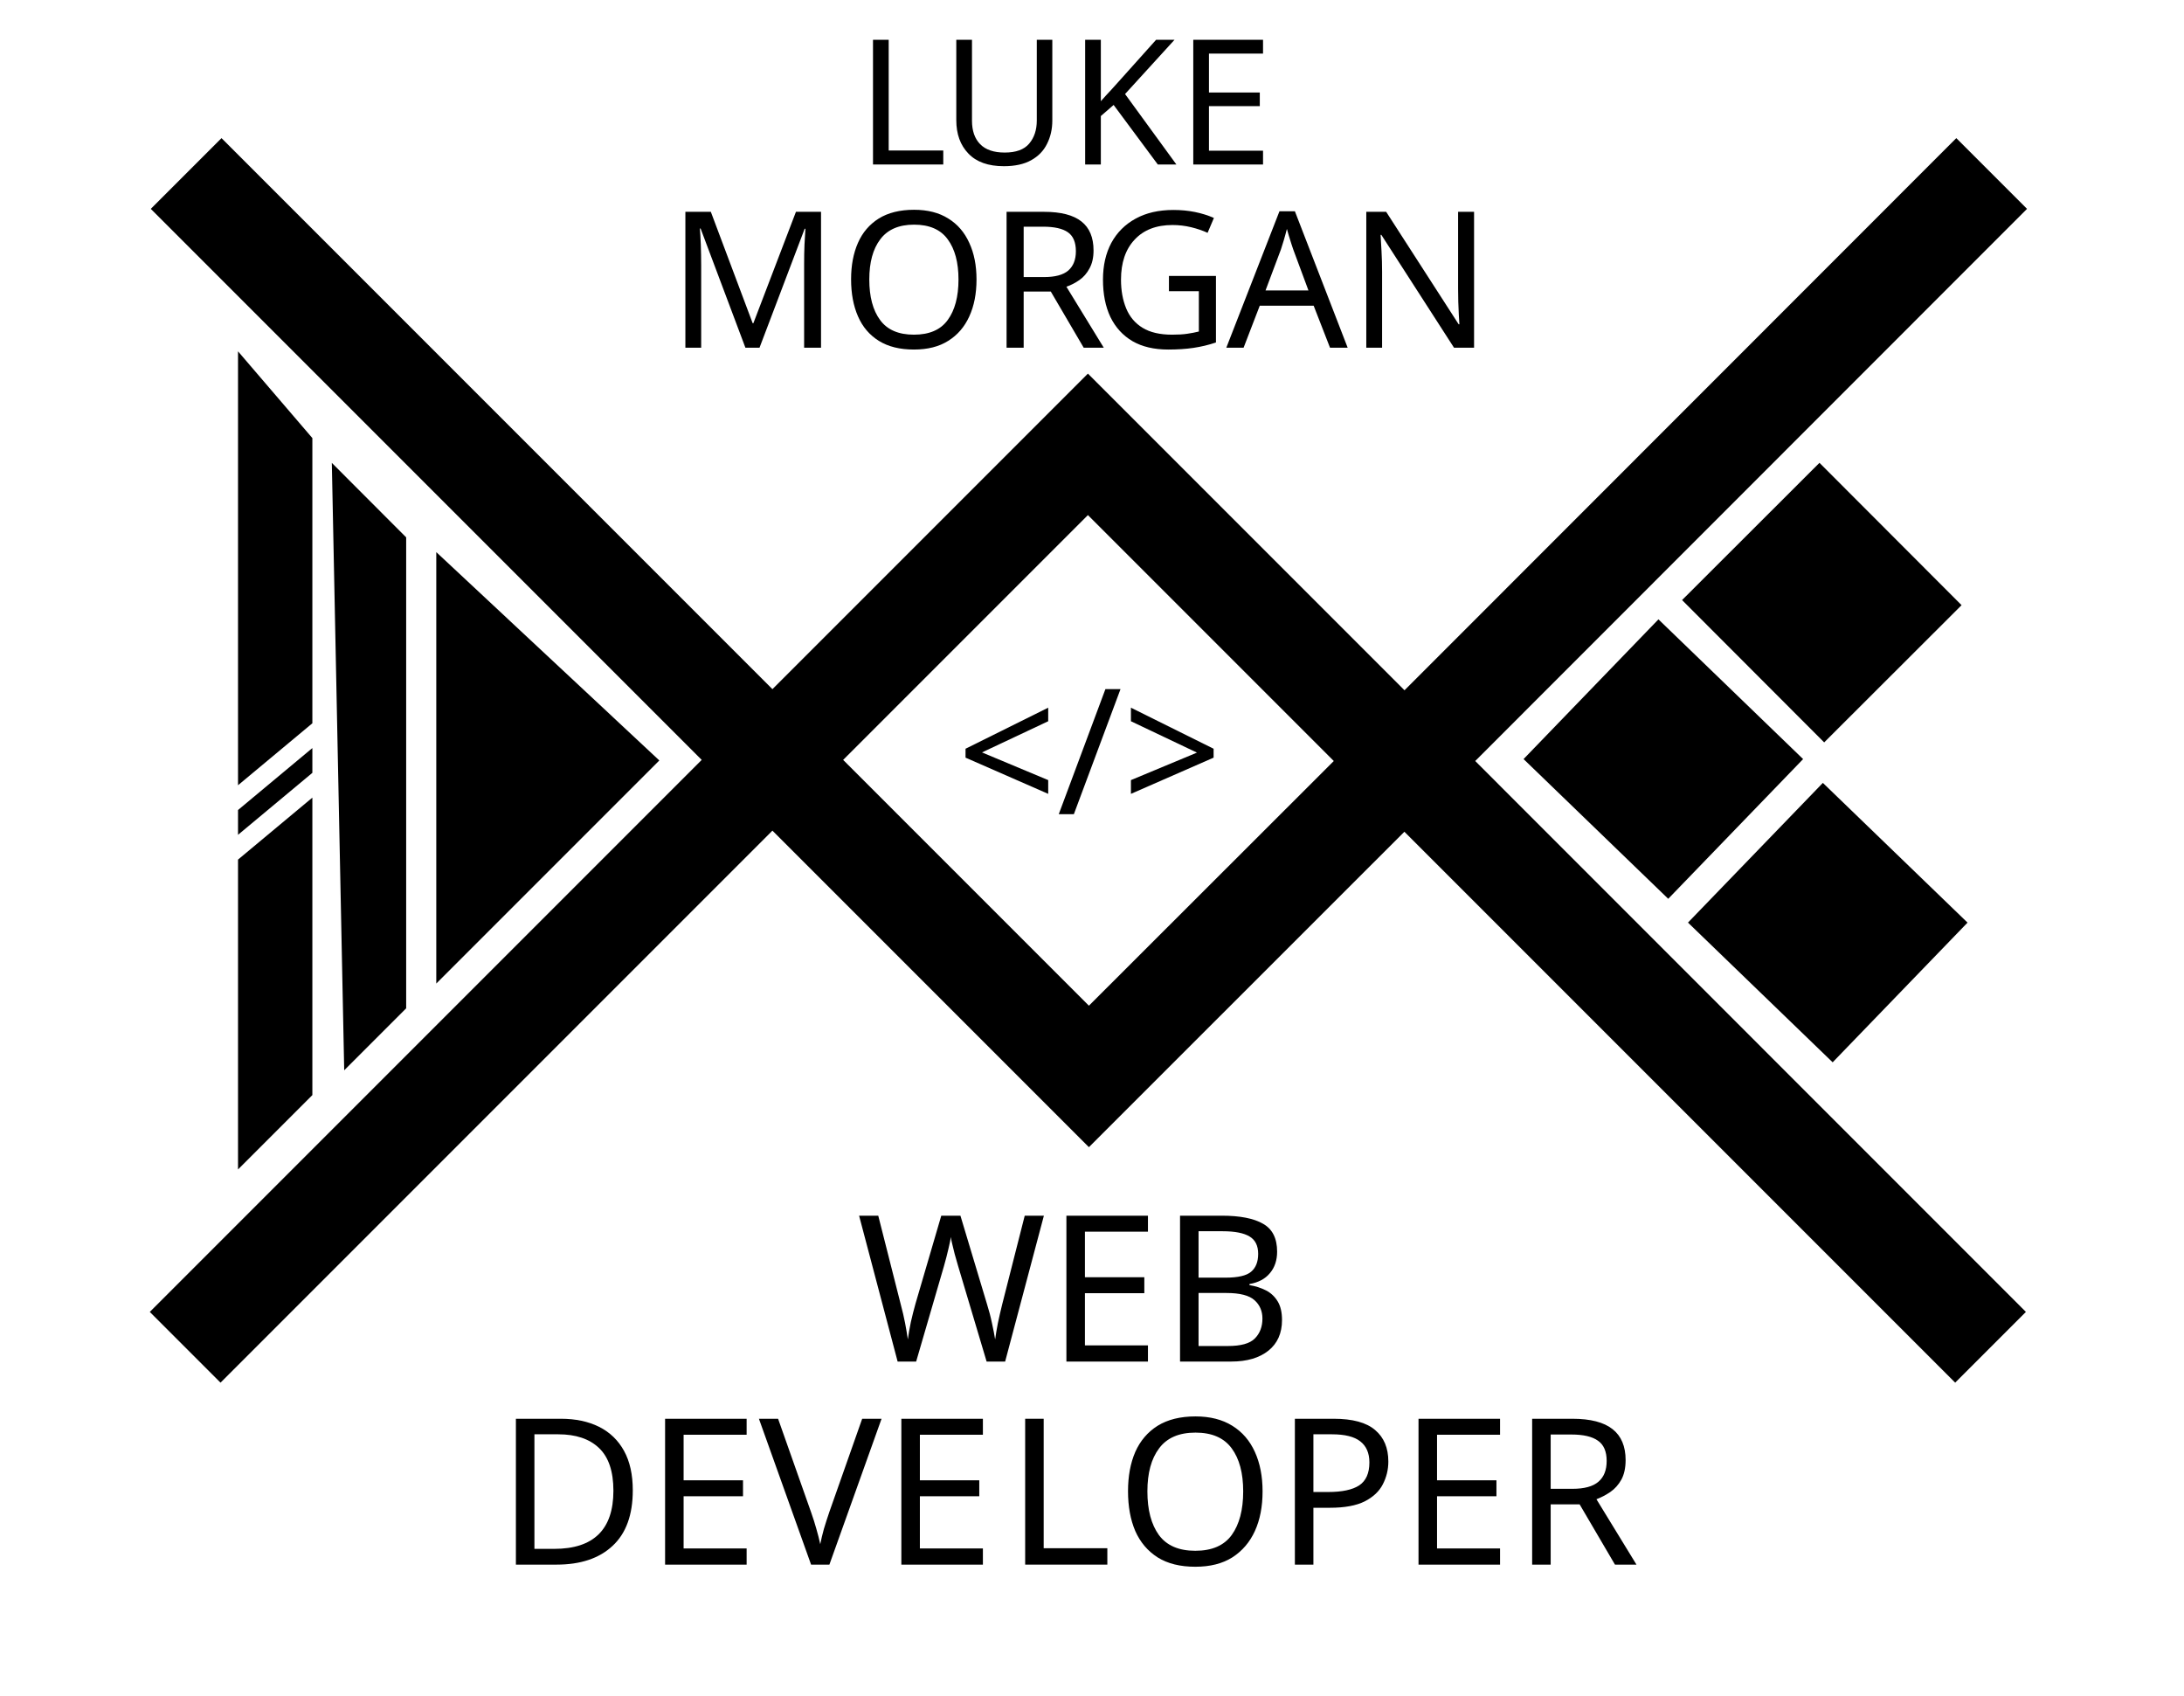
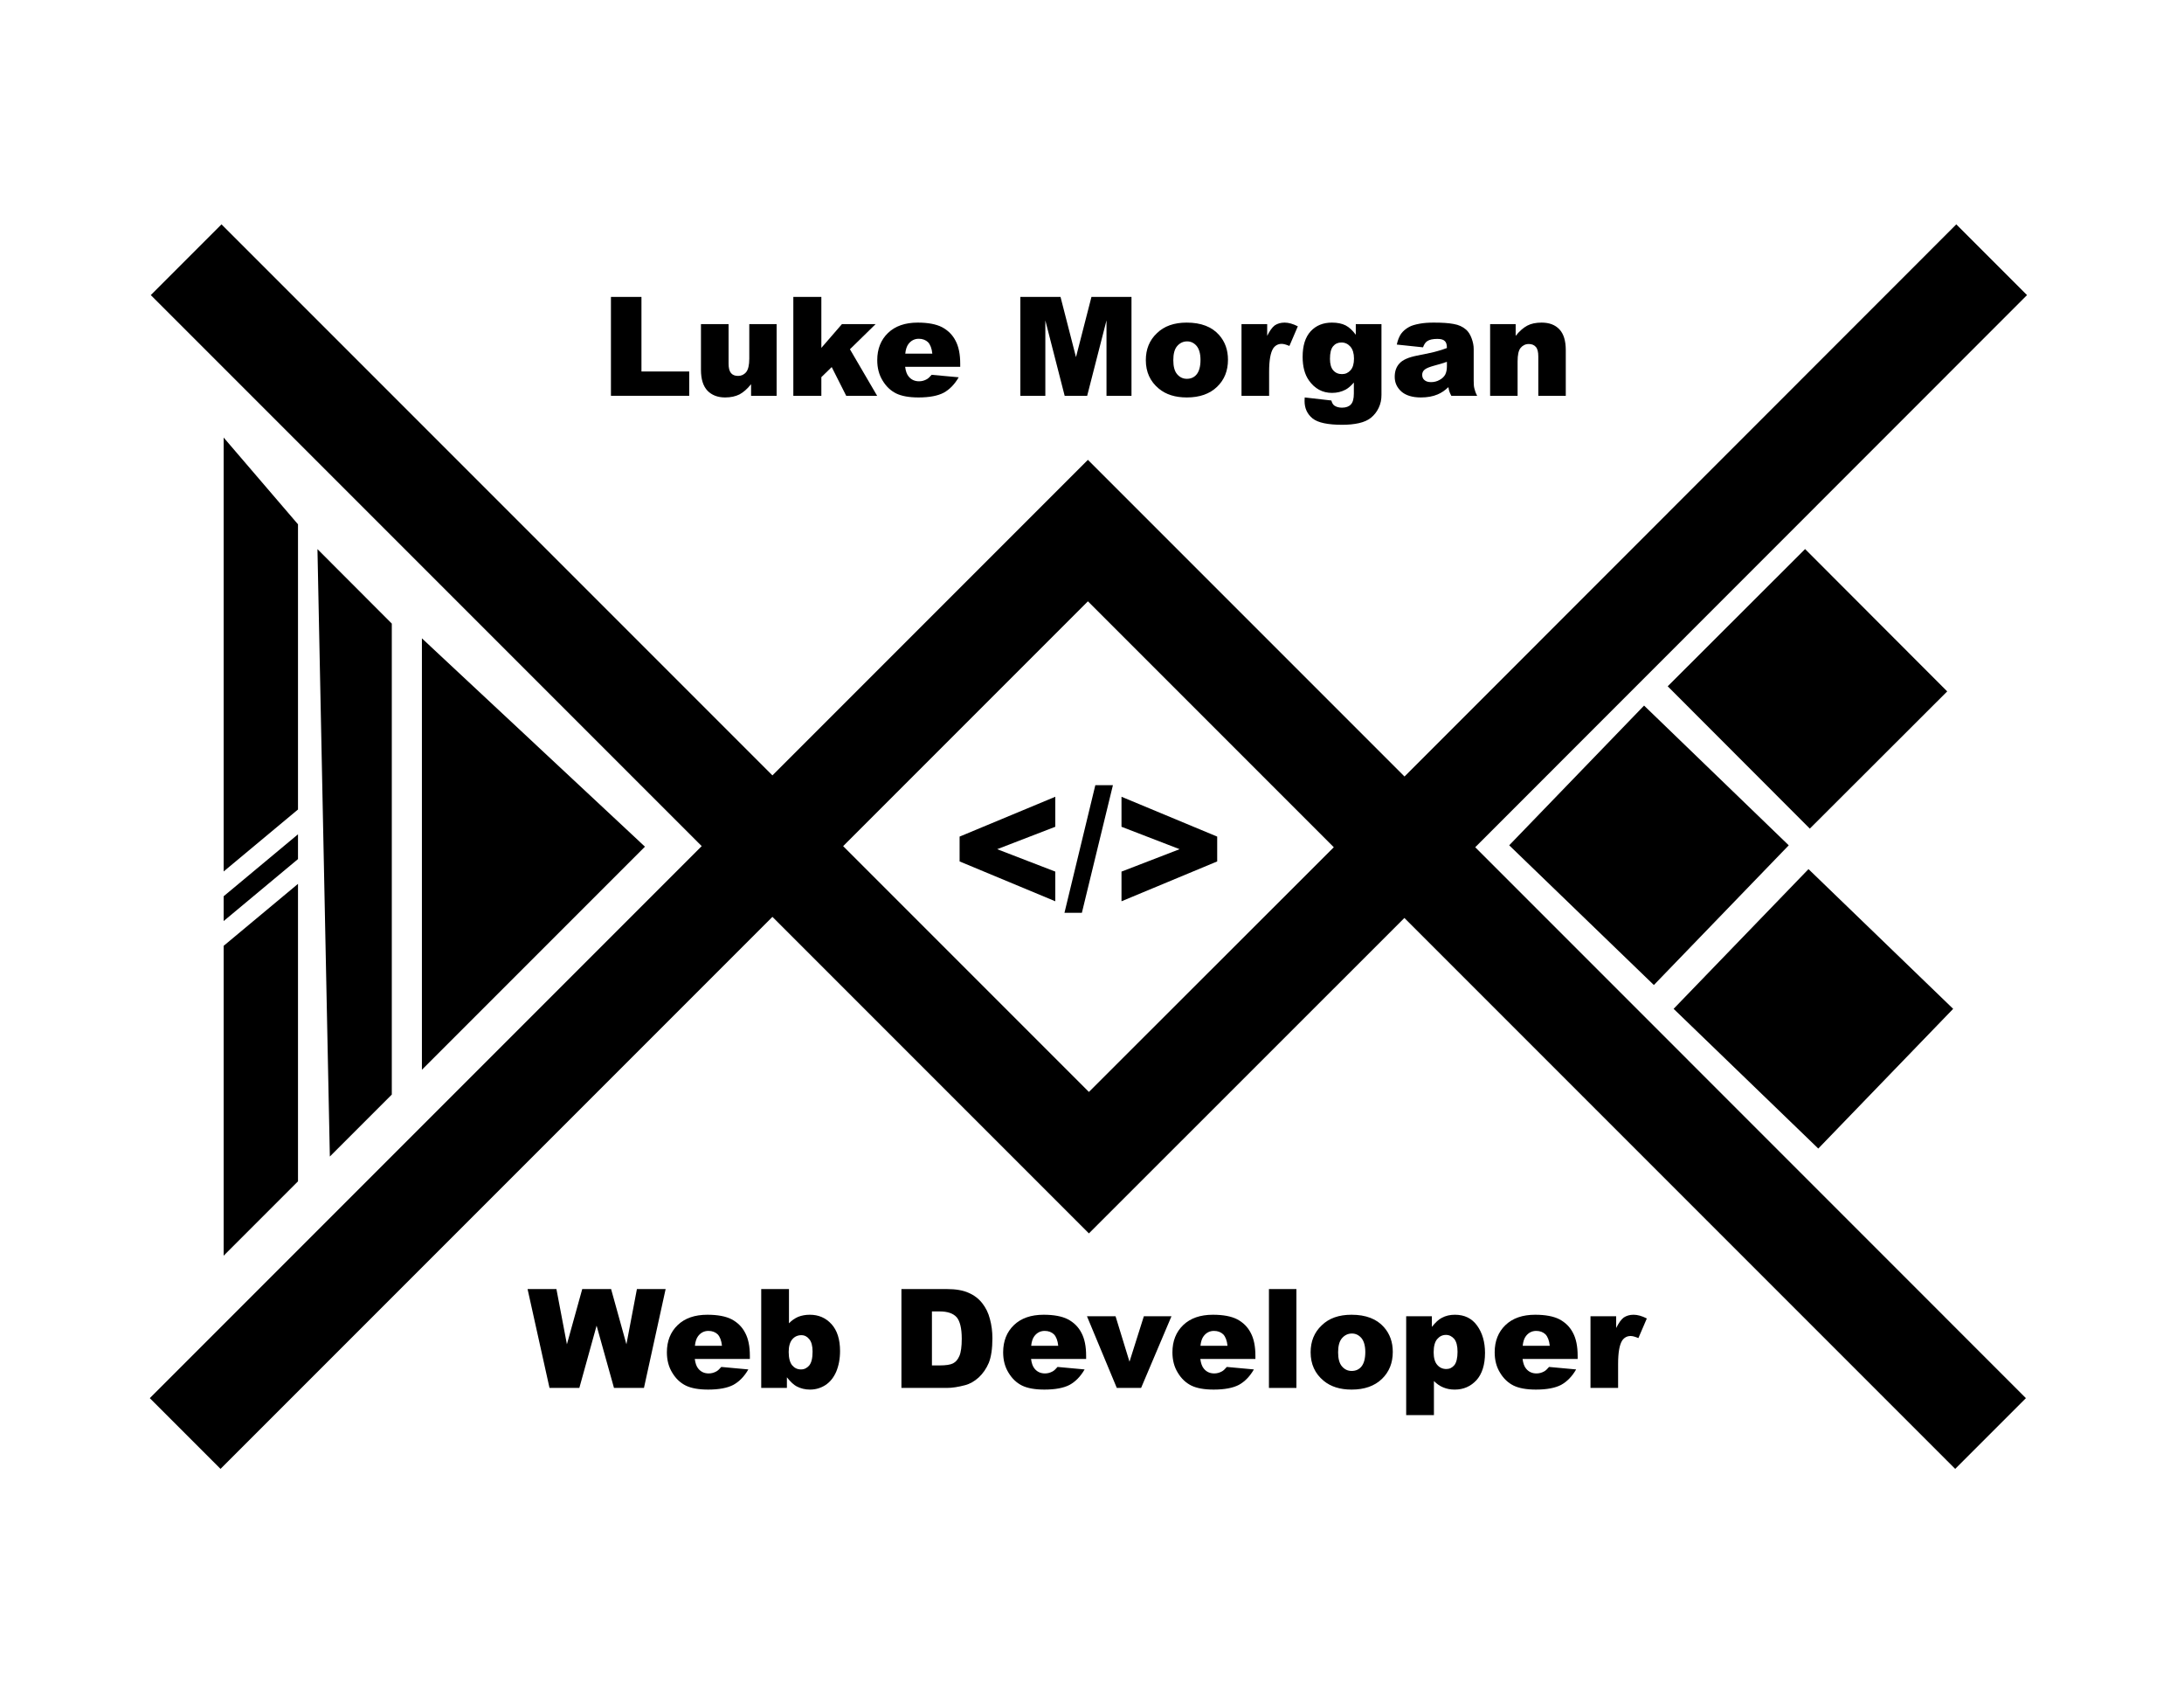
<svg xmlns="http://www.w3.org/2000/svg" width="100%" height="100%" viewBox="0 0 152 118" version="1.1" xml:space="preserve" style="fill-rule:evenodd;clip-rule:evenodd;stroke-miterlimit:10;">
-   <g id="morgan" transform="matrix(0.827698,0,0,0.827698,46.42,24.1931)">
-     <text x="0px" y="0px" style="font-family:'NotoSansTC-Regular', 'Noto Sans TC', sans-serif;font-size:16px;">MOR</text>
-     <g transform="matrix(1,0,0,1,35.6918,0)">
-       <text x="0px" y="0px" style="font-family:'NotoSansTC-Regular', 'Noto Sans TC', sans-serif;font-size:16px;">G</text>
+   <g transform="matrix(0.862404,0,0,0.862404,10.4229,14.8501)">
+     <path d="M150.79,6.59L145.79,1.59L101.26,46.14L75.71,20.59L50.25,46.05L5.79,1.59L0.79,6.59L45.25,51.05L0.71,95.59L5.71,100.59L50.25,56.05L75.79,81.59L101.25,56.14L145.7,100.59L150.7,95.59L106.26,51.14L150.79,6.59ZM75.79,71.59L55.25,51.05L75.71,30.59L96.26,51.14L75.79,71.59Z" style="fill-rule:nonzero;stroke:black;stroke-width:1px;" />
+   </g>
+   <g transform="matrix(0.862404,0,0,0.862404,9.70965,14.7682)">
+     <path d="M123.327,38.249L134.415,27.176L145.883,38.661L134.795,49.733L123.327,38.249ZM40.79,51.19L22.79,69.19L22.79,34.38M20.36,33.19L14.36,27.18L15.36,76.19L20.36,71.19M12.79,25.18L6.79,18.18L6.79,53.19L12.79,48.19M6.79,55.19L12.79,50.19L12.79,52.19L6.79,57.19M6.79,59.19L12.79,54.19L12.79,78.19L6.79,84.19M110.535,51.078L121.42,39.805L133.095,51.08L122.21,62.352L110.535,51.078ZM123.804,64.272L134.689,53L146.364,64.274L135.479,75.546L123.804,64.272Z" style="fill-rule:nonzero;" />
+   </g>
+   <g transform="matrix(1,0,0,1,-0.180449,7.95916)">
+     <g transform="matrix(12,0,0,12,66.3416,55.4138)">
+       <path d="M0.607,-0.055L0.052,-0.286L0.052,-0.43L0.607,-0.661L0.607,-0.487L0.27,-0.357L0.607,-0.227L0.607,-0.055Z" style="fill-rule:nonzero;" />
    </g>
-     <g transform="matrix(1,0,0,1,47.0318,0)">
-       <text x="0px" y="0px" style="font-family:'NotoSansTC-Regular', 'Noto Sans TC', sans-serif;font-size:16px;">AN</text>
+     <g transform="matrix(12,0,0,12,74.2635,55.4138)">
+       <path d="M0.179,-0.728L0.281,-0.728L0.101,0.012L0,0.012L0.179,-0.728Z" style="fill-rule:nonzero;" />
+     </g>
+     <g transform="matrix(12,0,0,12,77.5974,55.4138)">
+       <path d="M0.053,-0.055L0.608,-0.286L0.608,-0.43L0.053,-0.661L0.053,-0.487L0.39,-0.357L0.053,-0.227L0.053,-0.055Z" style="fill-rule:nonzero;" />
    </g>
  </g>
-   <g id="luke" transform="matrix(0.759683,0,0,0.759683,59.5832,11.4457)">
-     <text x="0px" y="0px" style="font-family:'NotoSansTC-Regular', 'Noto Sans TC', sans-serif;font-size:16px;">L</text>
-     <g transform="matrix(1,0,0,1,7.74,0)">
-       <text x="0px" y="0px" style="font-family:'NotoSansTC-Regular', 'Noto Sans TC', sans-serif;font-size:16px;">UKE</text>
+   <g transform="matrix(1,0,0,1,-6.22319,81.4533)">
+     <g transform="matrix(9.60891,0,0,9.60891,42.9401,15.1232)">
+       <path d="M-0,-0.716L0.209,-0.716L0.285,-0.316L0.396,-0.716L0.605,-0.716L0.716,-0.316L0.792,-0.716L1,-0.716L0.843,-0L0.626,-0L0.5,-0.451L0.375,-0L0.159,-0L-0,-0.716Z" style="fill-rule:nonzero;" />
+     </g>
+     <g transform="matrix(9.60891,0,0,9.60891,52.3004,15.1232)">
+       <path d="M0.636,-0.21L0.237,-0.21C0.241,-0.178 0.25,-0.154 0.263,-0.139C0.282,-0.116 0.307,-0.105 0.338,-0.105C0.358,-0.105 0.376,-0.11 0.394,-0.12C0.405,-0.126 0.416,-0.137 0.429,-0.152L0.625,-0.134C0.595,-0.082 0.558,-0.045 0.516,-0.022C0.474,0 0.413,0.012 0.334,0.012C0.265,0.012 0.211,0.002 0.172,-0.017C0.132,-0.037 0.1,-0.067 0.074,-0.11C0.048,-0.152 0.035,-0.201 0.035,-0.258C0.035,-0.339 0.061,-0.405 0.113,-0.455C0.165,-0.505 0.237,-0.53 0.328,-0.53C0.402,-0.53 0.461,-0.519 0.504,-0.497C0.547,-0.474 0.58,-0.442 0.602,-0.399C0.625,-0.356 0.636,-0.301 0.636,-0.232L0.636,-0.21ZM0.434,-0.305C0.43,-0.344 0.419,-0.371 0.403,-0.388C0.386,-0.404 0.364,-0.413 0.336,-0.413C0.305,-0.413 0.28,-0.4 0.261,-0.375C0.249,-0.359 0.241,-0.336 0.238,-0.305L0.434,-0.305Z" style="fill-rule:nonzero;" />
+     </g>
+     <g transform="matrix(9.60891,0,0,9.60891,58.6156,15.1232)">
+       <path d="M0.061,-0.716L0.262,-0.716L0.262,-0.468C0.282,-0.489 0.304,-0.504 0.329,-0.515C0.355,-0.525 0.382,-0.53 0.413,-0.53C0.476,-0.53 0.528,-0.508 0.57,-0.462C0.611,-0.417 0.632,-0.352 0.632,-0.267C0.632,-0.21 0.622,-0.16 0.604,-0.117C0.585,-0.074 0.559,-0.042 0.525,-0.02C0.492,0.001 0.455,0.012 0.414,0.012C0.379,0.012 0.347,0.004 0.318,-0.011C0.297,-0.022 0.273,-0.044 0.247,-0.077L0.247,-0L0.061,-0L0.061,-0.716ZM0.26,-0.261C0.26,-0.216 0.269,-0.184 0.285,-0.164C0.302,-0.144 0.323,-0.134 0.349,-0.134C0.373,-0.134 0.393,-0.144 0.409,-0.163C0.425,-0.183 0.433,-0.216 0.433,-0.263C0.433,-0.304 0.425,-0.334 0.409,-0.353C0.394,-0.372 0.375,-0.382 0.352,-0.382C0.325,-0.382 0.303,-0.372 0.286,-0.352C0.269,-0.332 0.26,-0.301 0.26,-0.261Z" style="fill-rule:nonzero;" />
+     </g>
+     <g transform="matrix(9.60891,0,0,9.60891,68.2292,15.1232)">
+       <path d="M0.076,-0.716L0.405,-0.716C0.47,-0.716 0.522,-0.707 0.562,-0.689C0.602,-0.672 0.635,-0.647 0.661,-0.614C0.687,-0.581 0.706,-0.543 0.717,-0.499C0.729,-0.455 0.735,-0.409 0.735,-0.36C0.735,-0.284 0.726,-0.225 0.709,-0.182C0.691,-0.14 0.667,-0.105 0.636,-0.076C0.605,-0.048 0.572,-0.029 0.537,-0.02C0.488,-0.007 0.444,-0 0.405,-0L0.076,-0L0.076,-0.716ZM0.297,-0.554L0.297,-0.163L0.352,-0.163C0.398,-0.163 0.431,-0.168 0.45,-0.178C0.47,-0.188 0.485,-0.206 0.496,-0.232C0.507,-0.257 0.513,-0.299 0.513,-0.356C0.513,-0.432 0.5,-0.484 0.476,-0.512C0.451,-0.54 0.41,-0.554 0.353,-0.554L0.297,-0.554Z" style="fill-rule:nonzero;" />
+     </g>
+     <g transform="matrix(9.60891,0,0,9.60891,75.7034,15.1232)">
+       <path d="M0.636,-0.21L0.237,-0.21C0.241,-0.178 0.25,-0.154 0.263,-0.139C0.282,-0.116 0.307,-0.105 0.338,-0.105C0.358,-0.105 0.376,-0.11 0.394,-0.12C0.405,-0.126 0.416,-0.137 0.429,-0.152L0.625,-0.134C0.595,-0.082 0.558,-0.045 0.516,-0.022C0.474,0 0.413,0.012 0.334,0.012C0.265,0.012 0.211,0.002 0.172,-0.017C0.132,-0.037 0.1,-0.067 0.074,-0.11C0.048,-0.152 0.035,-0.201 0.035,-0.258C0.035,-0.339 0.061,-0.405 0.113,-0.455C0.165,-0.505 0.237,-0.53 0.328,-0.53C0.402,-0.53 0.461,-0.519 0.504,-0.497C0.547,-0.474 0.58,-0.442 0.602,-0.399C0.625,-0.356 0.636,-0.301 0.636,-0.232L0.636,-0.21ZM0.434,-0.305C0.43,-0.344 0.419,-0.371 0.403,-0.388C0.386,-0.404 0.364,-0.413 0.336,-0.413C0.305,-0.413 0.28,-0.4 0.261,-0.375C0.249,-0.359 0.241,-0.336 0.238,-0.305L0.434,-0.305Z" style="fill-rule:nonzero;" />
+     </g>
+     <g transform="matrix(9.60891,0,0,9.60891,81.8638,15.1232)">
+       <path d="M0.001,-0.519L0.208,-0.519L0.309,-0.19L0.413,-0.519L0.613,-0.519L0.393,-0L0.217,-0L0.001,-0.519Z" style="fill-rule:nonzero;" />
+     </g>
+     <g transform="matrix(9.60891,0,0,9.60891,87.4846,15.1232)">
+       <path d="M0.636,-0.21L0.237,-0.21C0.241,-0.178 0.25,-0.154 0.263,-0.139C0.282,-0.116 0.307,-0.105 0.338,-0.105C0.358,-0.105 0.376,-0.11 0.394,-0.12C0.405,-0.126 0.416,-0.137 0.429,-0.152L0.625,-0.134C0.595,-0.082 0.558,-0.045 0.516,-0.022C0.474,0 0.413,0.012 0.334,0.012C0.265,0.012 0.211,0.002 0.172,-0.017C0.132,-0.037 0.1,-0.067 0.074,-0.11C0.048,-0.152 0.035,-0.201 0.035,-0.258C0.035,-0.339 0.061,-0.405 0.113,-0.455C0.165,-0.505 0.237,-0.53 0.328,-0.53C0.402,-0.53 0.461,-0.519 0.504,-0.497C0.547,-0.474 0.58,-0.442 0.602,-0.399C0.625,-0.356 0.636,-0.301 0.636,-0.232L0.636,-0.21ZM0.434,-0.305C0.43,-0.344 0.419,-0.371 0.403,-0.388C0.386,-0.404 0.364,-0.413 0.336,-0.413C0.305,-0.413 0.28,-0.4 0.261,-0.375C0.249,-0.359 0.241,-0.336 0.238,-0.305L0.434,-0.305Z" style="fill-rule:nonzero;" />
+     </g>
+     <g transform="matrix(9.60891,0,0,9.60891,93.8937,15.1232)">
+       <rect x="0.067" y="-0.716" width="0.199" height="0.716" style="fill-rule:nonzero;" />
+     </g>
+     <g transform="matrix(9.60891,0,0,9.60891,97.0935,15.1232)">
+       <path d="M0.036,-0.258C0.036,-0.337 0.062,-0.402 0.116,-0.453C0.169,-0.505 0.241,-0.53 0.332,-0.53C0.436,-0.53 0.514,-0.5 0.567,-0.44C0.61,-0.391 0.631,-0.332 0.631,-0.261C0.631,-0.181 0.605,-0.116 0.552,-0.065C0.499,-0.014 0.426,0.012 0.333,0.012C0.249,0.012 0.182,-0.009 0.13,-0.052C0.067,-0.104 0.036,-0.173 0.036,-0.258ZM0.235,-0.258C0.235,-0.212 0.244,-0.178 0.263,-0.156C0.282,-0.134 0.305,-0.123 0.333,-0.123C0.362,-0.123 0.386,-0.133 0.404,-0.155C0.422,-0.177 0.432,-0.212 0.432,-0.26C0.432,-0.305 0.422,-0.339 0.404,-0.361C0.385,-0.383 0.362,-0.394 0.335,-0.394C0.306,-0.394 0.282,-0.382 0.263,-0.36C0.244,-0.338 0.235,-0.304 0.235,-0.258Z" style="fill-rule:nonzero;" />
+     </g>
+     <g transform="matrix(9.60891,0,0,9.60891,103.503,15.1232)">
+       <path d="M0.061,0.197L0.061,-0.519L0.247,-0.519L0.247,-0.442C0.273,-0.474 0.296,-0.496 0.318,-0.507C0.347,-0.523 0.379,-0.53 0.414,-0.53C0.483,-0.53 0.537,-0.504 0.575,-0.451C0.613,-0.398 0.632,-0.332 0.632,-0.254C0.632,-0.168 0.611,-0.102 0.57,-0.056C0.528,-0.011 0.476,0.012 0.413,0.012C0.382,0.012 0.355,0.007 0.329,-0.004C0.304,-0.014 0.282,-0.03 0.262,-0.05L0.262,0.197L0.061,0.197ZM0.26,-0.258C0.26,-0.217 0.269,-0.186 0.286,-0.167C0.303,-0.147 0.325,-0.137 0.352,-0.137C0.375,-0.137 0.394,-0.146 0.41,-0.165C0.425,-0.184 0.433,-0.217 0.433,-0.262C0.433,-0.304 0.425,-0.335 0.409,-0.355C0.392,-0.374 0.373,-0.384 0.349,-0.384C0.324,-0.384 0.303,-0.374 0.286,-0.354C0.269,-0.335 0.26,-0.302 0.26,-0.258Z" style="fill-rule:nonzero;" />
+     </g>
+     <g transform="matrix(9.60891,0,0,9.60891,109.912,15.1232)">
+       <path d="M0.636,-0.21L0.237,-0.21C0.241,-0.178 0.25,-0.154 0.263,-0.139C0.282,-0.116 0.307,-0.105 0.338,-0.105C0.358,-0.105 0.376,-0.11 0.394,-0.12C0.405,-0.126 0.416,-0.137 0.429,-0.152L0.625,-0.134C0.595,-0.082 0.558,-0.045 0.516,-0.022C0.474,0 0.413,0.012 0.334,0.012C0.265,0.012 0.211,0.002 0.172,-0.017C0.132,-0.037 0.1,-0.067 0.074,-0.11C0.048,-0.152 0.035,-0.201 0.035,-0.258C0.035,-0.339 0.061,-0.405 0.113,-0.455C0.165,-0.505 0.237,-0.53 0.328,-0.53C0.402,-0.53 0.461,-0.519 0.504,-0.497C0.547,-0.474 0.58,-0.442 0.602,-0.399C0.625,-0.356 0.636,-0.301 0.636,-0.232L0.636,-0.21ZM0.434,-0.305C0.43,-0.344 0.419,-0.371 0.403,-0.388C0.386,-0.404 0.364,-0.413 0.336,-0.413C0.305,-0.413 0.28,-0.4 0.261,-0.375C0.249,-0.359 0.241,-0.336 0.238,-0.305L0.434,-0.305Z" style="fill-rule:nonzero;" />
+     </g>
+     <g transform="matrix(9.60891,0,0,9.60891,116.321,15.1232)">
+       <path d="M0.062,-0.519L0.248,-0.519L0.248,-0.434C0.266,-0.47 0.284,-0.496 0.303,-0.51C0.323,-0.523 0.346,-0.53 0.374,-0.53C0.403,-0.53 0.435,-0.521 0.47,-0.503L0.409,-0.361C0.385,-0.371 0.367,-0.376 0.353,-0.376C0.327,-0.376 0.307,-0.365 0.292,-0.344C0.272,-0.313 0.262,-0.257 0.262,-0.174L0.262,-0L0.062,-0L0.062,-0.519Z" style="fill-rule:nonzero;" />
    </g>
  </g>
-   <g id="developer" transform="matrix(0.948295,0,0,0.948295,33.5273,108.871)">
-     <g transform="matrix(1,0,0,1,1.05452,0)">
-       <text x="0px" y="0px" style="font-family:'NotoSansTC-Regular', 'Noto Sans TC', sans-serif;font-size:15px;">DEVE</text>
+   <g transform="matrix(1,0,0,1,-1.12162,12.4173)">
+     <g transform="matrix(9.60891,0,0,9.60891,42.9401,15.1232)">
+       <path d="M0.073,-0.716L0.294,-0.716L0.294,-0.176L0.64,-0.176L0.64,-0L0.073,-0L0.073,-0.716Z" style="fill-rule:nonzero;" />
    </g>
-     <g transform="matrix(1,0,0,1,38.43,0)">
-       <text x="0px" y="0px" style="font-family:'NotoSansTC-Regular', 'Noto Sans TC', sans-serif;font-size:15px;">L</text>
+     <g transform="matrix(9.60891,0,0,9.60891,49.3492,15.1232)">
+       <path d="M0.606,-0L0.421,-0L0.421,-0.084C0.393,-0.049 0.365,-0.025 0.337,-0.01C0.309,0.004 0.274,0.012 0.233,0.012C0.179,0.012 0.136,-0.005 0.105,-0.037C0.074,-0.07 0.058,-0.12 0.058,-0.188L0.058,-0.519L0.258,-0.519L0.258,-0.233C0.258,-0.201 0.264,-0.178 0.276,-0.164C0.288,-0.15 0.305,-0.144 0.327,-0.144C0.35,-0.144 0.37,-0.153 0.385,-0.171C0.4,-0.189 0.408,-0.222 0.408,-0.269L0.408,-0.519L0.606,-0.519L0.606,-0Z" style="fill-rule:nonzero;" />
    </g>
-     <g transform="matrix(1,0,0,1,46.51,0)">
-       <text x="0px" y="0px" style="font-family:'NotoSansTC-Regular', 'Noto Sans TC', sans-serif;font-size:15px;">OPER</text>
+     <g transform="matrix(9.60891,0,0,9.60891,55.7583,15.1232)">
+       <path d="M0.06,-0.716L0.263,-0.716L0.263,-0.347L0.412,-0.519L0.656,-0.519L0.47,-0.337L0.667,-0L0.443,-0L0.338,-0.208L0.263,-0.135L0.263,-0L0.06,-0L0.06,-0.716Z" style="fill-rule:nonzero;" />
+     </g>
+     <g transform="matrix(9.60891,0,0,9.60891,61.8389,15.1232)">
+       <path d="M0.636,-0.21L0.237,-0.21C0.241,-0.178 0.25,-0.154 0.263,-0.139C0.282,-0.116 0.307,-0.105 0.338,-0.105C0.358,-0.105 0.376,-0.11 0.394,-0.12C0.405,-0.126 0.416,-0.137 0.429,-0.152L0.625,-0.134C0.595,-0.082 0.558,-0.045 0.516,-0.022C0.474,0 0.413,0.012 0.334,0.012C0.265,0.012 0.211,0.002 0.172,-0.017C0.132,-0.037 0.1,-0.067 0.074,-0.11C0.048,-0.152 0.035,-0.201 0.035,-0.258C0.035,-0.339 0.061,-0.405 0.113,-0.455C0.165,-0.505 0.237,-0.53 0.328,-0.53C0.402,-0.53 0.461,-0.519 0.504,-0.497C0.547,-0.474 0.58,-0.442 0.602,-0.399C0.625,-0.356 0.636,-0.301 0.636,-0.232L0.636,-0.21ZM0.434,-0.305C0.43,-0.344 0.419,-0.371 0.403,-0.388C0.386,-0.404 0.364,-0.413 0.336,-0.413C0.305,-0.413 0.28,-0.4 0.261,-0.375C0.249,-0.359 0.241,-0.336 0.238,-0.305L0.434,-0.305Z" style="fill-rule:nonzero;" />
+     </g>
+     <g transform="matrix(9.60891,0,0,9.60891,71.4525,15.1232)">
+       <path d="M0.071,-0.716L0.362,-0.716L0.474,-0.28L0.586,-0.716L0.876,-0.716L0.876,-0L0.695,-0L0.695,-0.546L0.555,-0L0.392,-0L0.252,-0.546L0.252,-0L0.071,-0L0.071,-0.716Z" style="fill-rule:nonzero;" />
+     </g>
+     <g transform="matrix(9.60891,0,0,9.60891,80.5219,15.1232)">
+       <path d="M0.036,-0.258C0.036,-0.337 0.062,-0.402 0.116,-0.453C0.169,-0.505 0.241,-0.53 0.332,-0.53C0.436,-0.53 0.514,-0.5 0.567,-0.44C0.61,-0.391 0.631,-0.332 0.631,-0.261C0.631,-0.181 0.605,-0.116 0.552,-0.065C0.499,-0.014 0.426,0.012 0.333,0.012C0.249,0.012 0.182,-0.009 0.13,-0.052C0.067,-0.104 0.036,-0.173 0.036,-0.258ZM0.235,-0.258C0.235,-0.212 0.244,-0.178 0.263,-0.156C0.282,-0.134 0.305,-0.123 0.333,-0.123C0.362,-0.123 0.386,-0.133 0.404,-0.155C0.422,-0.177 0.432,-0.212 0.432,-0.26C0.432,-0.305 0.422,-0.339 0.404,-0.361C0.385,-0.383 0.362,-0.394 0.335,-0.394C0.306,-0.394 0.282,-0.382 0.263,-0.36C0.244,-0.338 0.235,-0.304 0.235,-0.258Z" style="fill-rule:nonzero;" />
+     </g>
+     <g transform="matrix(9.60891,0,0,9.60891,86.931,15.1232)">
+       <path d="M0.062,-0.519L0.248,-0.519L0.248,-0.434C0.266,-0.47 0.284,-0.496 0.303,-0.51C0.323,-0.523 0.346,-0.53 0.374,-0.53C0.403,-0.53 0.435,-0.521 0.47,-0.503L0.409,-0.361C0.385,-0.371 0.367,-0.376 0.353,-0.376C0.327,-0.376 0.307,-0.365 0.292,-0.344C0.272,-0.313 0.262,-0.257 0.262,-0.174L0.262,-0L0.062,-0L0.062,-0.519Z" style="fill-rule:nonzero;" />
+     </g>
+     <g transform="matrix(9.60891,0,0,9.60891,91.4351,15.1232)">
+       <path d="M0.421,-0.519L0.607,-0.519L0.607,-0.029L0.607,-0.006C0.607,0.027 0.601,0.058 0.587,0.087C0.573,0.117 0.554,0.14 0.531,0.159C0.509,0.177 0.479,0.19 0.444,0.198C0.409,0.206 0.368,0.21 0.323,0.21C0.219,0.21 0.147,0.195 0.108,0.164C0.069,0.132 0.05,0.09 0.05,0.038C0.05,0.032 0.05,0.023 0.051,0.012L0.244,0.034C0.249,0.052 0.256,0.064 0.266,0.071C0.281,0.081 0.299,0.086 0.321,0.086C0.35,0.086 0.371,0.078 0.385,0.063C0.4,0.048 0.407,0.021 0.407,-0.017L0.407,-0.096C0.387,-0.073 0.368,-0.056 0.348,-0.045C0.318,-0.029 0.285,-0.021 0.249,-0.021C0.18,-0.021 0.124,-0.051 0.081,-0.112C0.051,-0.155 0.036,-0.212 0.036,-0.282C0.036,-0.363 0.055,-0.424 0.094,-0.467C0.133,-0.509 0.184,-0.53 0.248,-0.53C0.288,-0.53 0.321,-0.523 0.347,-0.51C0.374,-0.496 0.398,-0.473 0.421,-0.442L0.421,-0.519ZM0.234,-0.267C0.234,-0.23 0.242,-0.202 0.258,-0.184C0.274,-0.166 0.295,-0.157 0.321,-0.157C0.346,-0.157 0.366,-0.166 0.383,-0.185C0.4,-0.204 0.408,-0.232 0.408,-0.27C0.408,-0.307 0.399,-0.336 0.382,-0.356C0.364,-0.376 0.343,-0.386 0.317,-0.386C0.292,-0.386 0.272,-0.377 0.257,-0.359C0.241,-0.34 0.234,-0.31 0.234,-0.267Z" style="fill-rule:nonzero;" />
+     </g>
+     <g transform="matrix(9.60891,0,0,9.60891,97.8442,15.1232)">
+       <path d="M0.241,-0.351L0.051,-0.371C0.058,-0.404 0.069,-0.43 0.082,-0.449C0.096,-0.468 0.115,-0.485 0.141,-0.499C0.159,-0.509 0.184,-0.516 0.216,-0.522C0.248,-0.528 0.282,-0.53 0.319,-0.53C0.379,-0.53 0.427,-0.527 0.463,-0.52C0.499,-0.514 0.529,-0.5 0.553,-0.479C0.57,-0.464 0.583,-0.443 0.593,-0.416C0.603,-0.389 0.608,-0.364 0.608,-0.339L0.608,-0.11C0.608,-0.086 0.609,-0.067 0.613,-0.053C0.616,-0.039 0.622,-0.021 0.633,-0L0.446,-0C0.439,-0.013 0.434,-0.024 0.432,-0.031C0.429,-0.038 0.427,-0.049 0.425,-0.063C0.399,-0.038 0.373,-0.021 0.347,-0.01C0.312,0.005 0.271,0.012 0.225,0.012C0.163,0.012 0.116,-0.003 0.084,-0.031C0.052,-0.06 0.036,-0.095 0.036,-0.137C0.036,-0.177 0.047,-0.209 0.07,-0.234C0.093,-0.26 0.136,-0.279 0.198,-0.291C0.273,-0.306 0.321,-0.316 0.343,-0.323C0.365,-0.329 0.389,-0.336 0.414,-0.346C0.414,-0.371 0.409,-0.388 0.398,-0.397C0.388,-0.407 0.371,-0.412 0.345,-0.412C0.313,-0.412 0.288,-0.407 0.272,-0.396C0.259,-0.388 0.249,-0.373 0.241,-0.351ZM0.414,-0.246C0.386,-0.236 0.358,-0.228 0.328,-0.22C0.288,-0.209 0.262,-0.199 0.251,-0.188C0.24,-0.178 0.235,-0.166 0.235,-0.152C0.235,-0.136 0.24,-0.123 0.251,-0.114C0.262,-0.104 0.278,-0.099 0.299,-0.099C0.321,-0.099 0.342,-0.104 0.361,-0.115C0.38,-0.125 0.394,-0.139 0.402,-0.154C0.41,-0.17 0.414,-0.19 0.414,-0.214L0.414,-0.246Z" style="fill-rule:nonzero;" />
+     </g>
+     <g transform="matrix(9.60891,0,0,9.60891,104.253,15.1232)">
+       <path d="M0.06,-0.519L0.245,-0.519L0.245,-0.434C0.273,-0.469 0.301,-0.493 0.329,-0.508C0.357,-0.523 0.392,-0.53 0.433,-0.53C0.488,-0.53 0.531,-0.514 0.562,-0.481C0.593,-0.448 0.608,-0.398 0.608,-0.33L0.608,-0L0.409,-0L0.409,-0.285C0.409,-0.318 0.403,-0.341 0.391,-0.354C0.379,-0.368 0.362,-0.375 0.34,-0.375C0.316,-0.375 0.296,-0.365 0.281,-0.347C0.266,-0.329 0.259,-0.296 0.259,-0.249L0.259,-0L0.06,-0L0.06,-0.519Z" style="fill-rule:nonzero;" />
    </g>
  </g>
-   <g id="web" transform="matrix(0.948295,0,0,0.948295,59.6126,94.7409)">
-     <text x="0px" y="0px" style="font-family:'NotoSansTC-Regular', 'Noto Sans TC', sans-serif;font-size:15px;">WEB</text>
-   </g>
-   <g transform="matrix(0.862404,0,0,0.862404,10.4229,8.85008)">
-     <path d="M150.79,6.59L145.79,1.59L101.26,46.14L75.71,20.59L50.25,46.05L5.79,1.59L0.79,6.59L45.25,51.05L0.71,95.59L5.71,100.59L50.25,56.05L75.79,81.59L101.25,56.14L145.7,100.59L150.7,95.59L106.26,51.14L150.79,6.59ZM75.79,71.59L55.25,51.05L75.71,30.59L96.26,51.14L75.79,71.59Z" style="fill-rule:nonzero;stroke:black;stroke-width:1px;" />
-   </g>
-   <g transform="matrix(0.862404,0,0,0.862404,66.592,56.654)">
-     <text x="0px" y="0px" style="font-family:'NotoSansTC-Regular', 'Noto Sans TC', sans-serif;font-size:14.14px;">&lt;/&gt;</text>
-   </g>
-   <g transform="matrix(0.862404,0,0,0.862404,10.7097,8.76815)">
-     <path d="M123.327,38.249L134.415,27.176L145.883,38.661L134.795,49.733L123.327,38.249ZM40.79,51.19L22.79,69.19L22.79,34.38M20.36,33.19L14.36,27.18L15.36,76.19L20.36,71.19M12.79,25.18L6.79,18.18L6.79,53.19L12.79,48.19M6.79,55.19L12.79,50.19L12.79,52.19L6.79,57.19M6.79,59.19L12.79,54.19L12.79,78.19L6.79,84.19M110.535,51.078L121.42,39.805L133.095,51.08L122.21,62.352L110.535,51.078ZM123.804,64.272L134.689,53L146.364,64.274L135.479,75.546L123.804,64.272Z" style="fill-rule:nonzero;" />
-   </g>
</svg>
